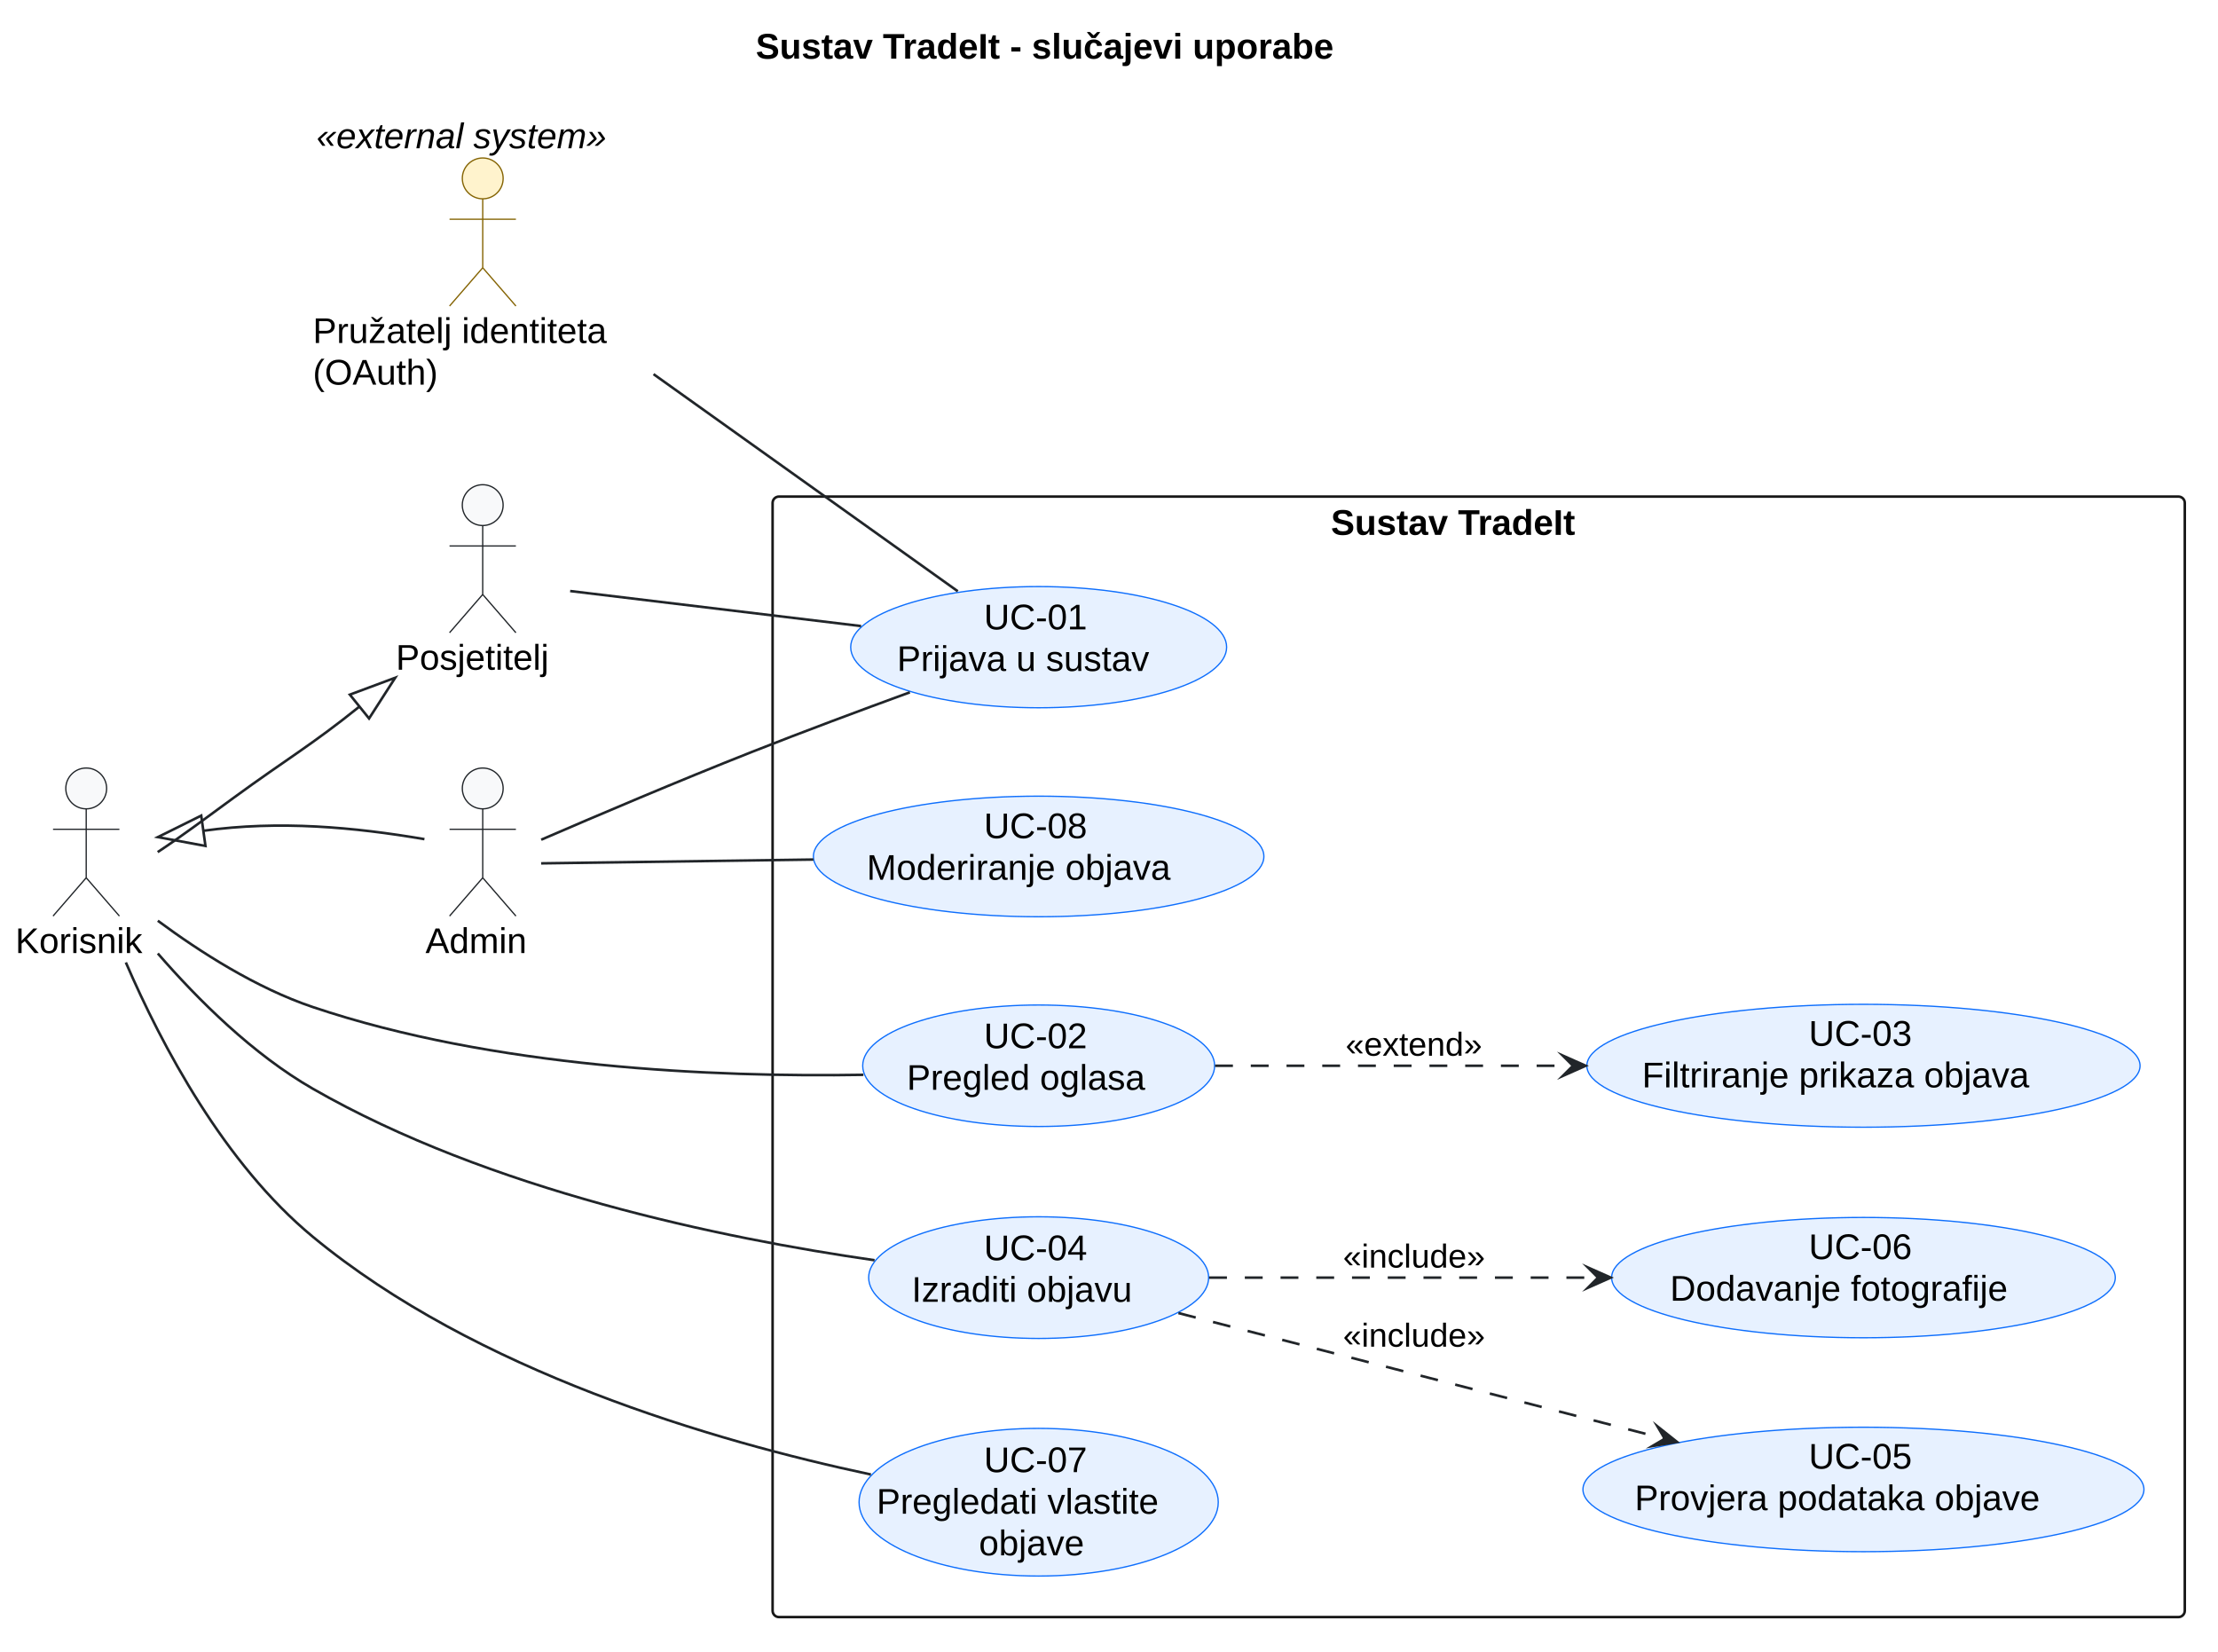
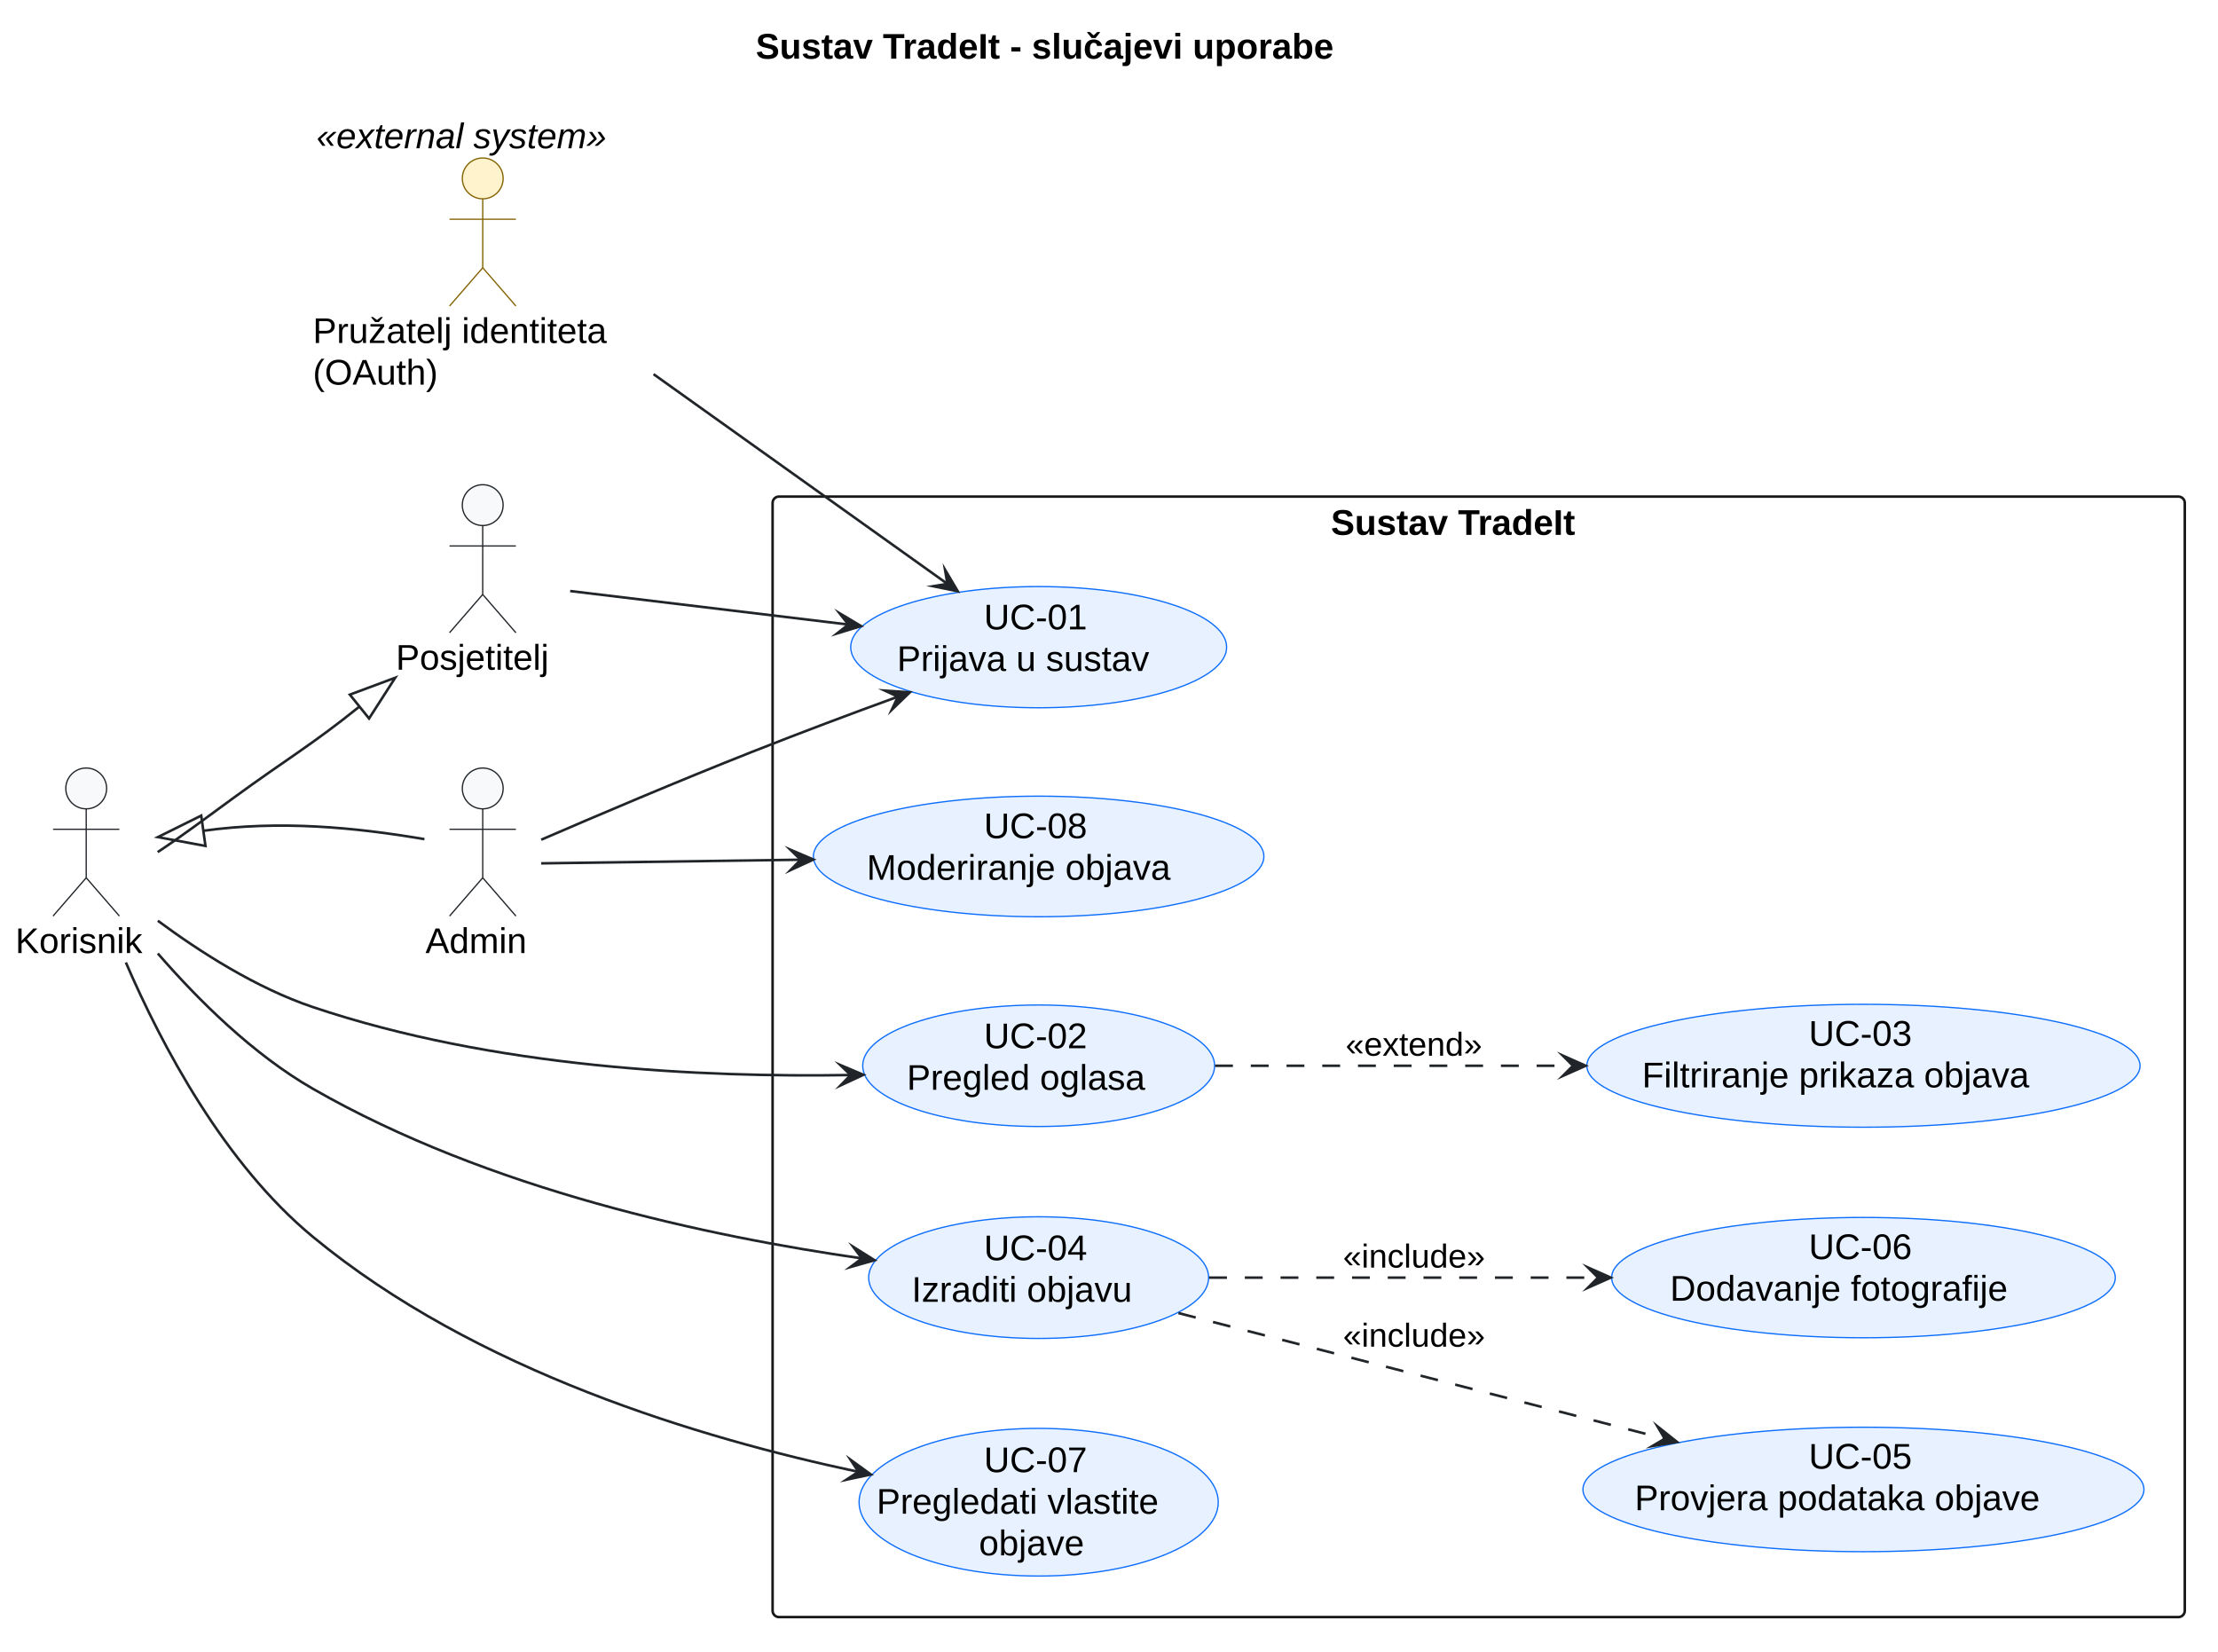
<svg xmlns="http://www.w3.org/2000/svg" version="1.1" data-diagram-type="DESCRIPTION" style="width:869px;height:647px;background:#FFFFFF;" width="869px" height="647px" viewBox="0 0 869 647" zoomAndPan="magnify" preserveAspectRatio="none" contentStyleType="text/css">
  <defs />
  <g font-family="sans-serif" lengthAdjust="spacing">
    <g class="title" data-source-line="1">
      <text x="296.089" y="22.995" fill="#000" font-size="14" textLength="270.813" font-weight="700" font-family="Arial">Sustav TradeIt - slučajevi uporabe</text>
    </g>
    <g class="cluster" data-qualified-name="Sustav TradeIt" id="ent0009" data-source-line="38">
      <rect x="302.7" y="194.549" width="553.29" height="439" fill="none" style="stroke:#181818;stroke-width:1;" rx="2.5" ry="2.5" />
      <text x="521.424" y="209.544" fill="#000" font-size="14" textLength="115.842" font-weight="700" font-family="Arial">Sustav TradeIt</text>
    </g>
    <g class="entity" data-qualified-name="Sustav TradeIt.UC_Login" id="ent0010" data-source-line="41">
      <ellipse cx="406.943" cy="253.55" rx="73.643" ry="23.742" fill="#E7F1FF" style="stroke:#0D6EFD;stroke-width:0.5;" />
      <text x="385.498" y="246.584" fill="#000" font-size="14" textLength="42.889" font-family="Arial">UC-01</text>
      <text x="351.438" y="262.881" fill="#000" font-size="14" textLength="111.009" font-family="Arial">Prijava u sustav</text>
    </g>
    <g class="entity" data-qualified-name="Sustav TradeIt.UC_Browse" id="ent0011" data-source-line="44">
      <ellipse cx="406.942" cy="417.548" rx="68.942" ry="23.8" fill="#E7F1FF" style="stroke:#0D6EFD;stroke-width:0.5;" />
      <text x="385.497" y="410.676" fill="#000" font-size="14" textLength="42.889" font-family="Arial">UC-02</text>
      <text x="355.276" y="426.973" fill="#000" font-size="14" textLength="103.332" font-family="Arial">Pregled oglasa</text>
    </g>
    <g class="entity" data-qualified-name="Sustav TradeIt.UC_Filter" id="ent0012" data-source-line="45">
      <ellipse cx="730.09" cy="417.553" rx="108.37" ry="24.074" fill="#E7F1FF" style="stroke:#0D6EFD;stroke-width:0.5;" />
      <text x="708.646" y="409.717" fill="#000" font-size="14" textLength="42.889" font-family="Arial">UC-03</text>
      <text x="643.335" y="426.013" fill="#000" font-size="14" textLength="173.51" font-family="Arial">Filtriranje prikaza objava</text>
    </g>
    <g class="entity" data-qualified-name="Sustav TradeIt.UC_Create" id="ent0013" data-source-line="46">
      <ellipse cx="406.939" cy="500.553" rx="66.599" ry="23.834" fill="#E7F1FF" style="stroke:#0D6EFD;stroke-width:0.5;" />
      <text x="385.495" y="493.736" fill="#000" font-size="14" textLength="42.889" font-family="Arial">UC-04</text>
      <text x="357.191" y="510.032" fill="#000" font-size="14" textLength="99.497" font-family="Arial">Izraditi objavu</text>
    </g>
    <g class="entity" data-qualified-name="Sustav TradeIt.UC_ValidatePost" id="ent0014" data-source-line="47">
      <ellipse cx="730.089" cy="583.548" rx="109.899" ry="24.38" fill="#E7F1FF" style="stroke:#0D6EFD;stroke-width:0.5;" />
      <text x="708.645" y="575.4" fill="#000" font-size="14" textLength="42.889" font-family="Arial">UC-05</text>
      <text x="640.45" y="591.697" fill="#000" font-size="14" textLength="179.279" font-family="Arial">Provjera podataka objave</text>
    </g>
    <g class="entity" data-qualified-name="Sustav TradeIt.UC_UploadPhoto" id="ent0015" data-source-line="48">
      <ellipse cx="730.094" cy="500.547" rx="98.664" ry="23.568" fill="#E7F1FF" style="stroke:#0D6EFD;stroke-width:0.5;" />
      <text x="708.65" y="493.299" fill="#000" font-size="14" textLength="42.889" font-family="Arial">UC-06</text>
      <text x="654.297" y="509.596" fill="#000" font-size="14" textLength="151.594" font-family="Arial">Dodavanje fotografije</text>
    </g>
    <g class="entity" data-qualified-name="Sustav TradeIt.UC_MyPosts" id="ent0016" data-source-line="49">
      <ellipse cx="406.944" cy="588.546" rx="70.364" ry="28.928" fill="#E7F1FF" style="stroke:#0D6EFD;stroke-width:0.5;" />
      <text x="385.5" y="576.764" fill="#000" font-size="14" textLength="42.889" font-family="Arial">UC-07</text>
      <text x="343.431" y="593.061" fill="#000" font-size="14" textLength="127.025" font-family="Arial">Pregledati vlastite</text>
      <text x="383.534" y="609.358" fill="#000" font-size="14" textLength="46.819" font-family="Arial">objave</text>
    </g>
    <g class="entity" data-qualified-name="Sustav TradeIt.UC_Moderate" id="ent0017" data-source-line="50">
      <ellipse cx="406.935" cy="335.55" rx="88.245" ry="23.621" fill="#E7F1FF" style="stroke:#0D6EFD;stroke-width:0.5;" />
      <text x="385.491" y="328.389" fill="#000" font-size="14" textLength="42.889" font-family="Arial">UC-08</text>
      <text x="339.567" y="344.686" fill="#000" font-size="14" textLength="134.736" font-family="Arial">Moderiranje objava</text>
    </g>
    <g class="entity" data-qualified-name="Visitor" id="ent0001" data-source-line="24">
      <ellipse cx="189.123" cy="197.899" rx="8" ry="8" fill="#F8F9FA" style="stroke:#212529;stroke-width:0.5;" />
      <path d="M189.123,205.899 L189.123,232.899 M176.123,213.899 L202.123,213.899 M189.123,232.899 L176.123,247.899 M189.123,232.899 L202.123,247.899" style="stroke:#212529;stroke-width:0.5;" fill="none" />
      <text x="155.09" y="262.394" fill="#000" font-size="14" textLength="68.065" font-family="Arial">Posjetitelj</text>
    </g>
    <g class="entity" data-qualified-name="User" id="ent0002" data-source-line="25">
      <ellipse cx="33.778" cy="308.899" rx="8" ry="8" fill="#F8F9FA" style="stroke:#212529;stroke-width:0.5;" />
      <path d="M33.778,316.899 L33.778,343.899 M20.778,324.899 L46.778,324.899 M33.778,343.899 L20.778,358.899 M33.778,343.899 L46.778,358.899" style="stroke:#212529;stroke-width:0.5;" fill="none" />
      <text x="6" y="373.394" fill="#000" font-size="14" textLength="55.556" font-family="Arial">Korisnik</text>
    </g>
    <g class="entity" data-qualified-name="Admin" id="ent0003" data-source-line="26">
      <ellipse cx="189.132" cy="308.899" rx="8" ry="8" fill="#F8F9FA" style="stroke:#212529;stroke-width:0.5;" />
      <path d="M189.132,316.899 L189.132,343.899 M176.132,324.899 L202.132,324.899 M189.132,343.899 L176.132,358.899 M189.132,343.899 L202.132,358.899" style="stroke:#212529;stroke-width:0.5;" fill="none" />
      <text x="166.7" y="373.394" fill="#000" font-size="14" textLength="44.864" font-family="Arial">Admin</text>
    </g>
    <g class="entity" data-qualified-name="Auth" id="ent0008" data-source-line="36">
      <ellipse cx="189.132" cy="69.896" rx="8" ry="8" fill="#FFF3CD" style="stroke:#856404;stroke-width:0.5;" />
      <path d="M189.132,77.896 L189.132,104.896 M176.132,85.896 L202.132,85.896 M189.132,104.896 L176.132,119.896 M189.132,104.896 L202.132,119.896" style="stroke:#856404;stroke-width:0.5;" fill="none" />
      <text x="122.56" y="134.391" fill="#000" font-size="14" textLength="133.144" font-family="Arial">Pružatelj identiteta</text>
      <text x="122.56" y="150.688" fill="#000" font-size="14" textLength="54.756" font-family="Arial">(OAuth)</text>
      <text x="123.985" y="58.094" fill="#000" font-size="14" textLength="130.293" font-style="italic" font-family="Arial">«external system»</text>
    </g>
    <g class="link" data-entity-1="ent0002" data-entity-2="ent0001" id="lnk4" data-source-line="28" data-link-type="extension">
      <path d="M61.78,333.839 C71.16,327.669 81.77,319.699 91.56,312.549 C112.42,297.309 122.122,291.89 140.832,276.82" style="stroke:#212529;stroke-width:1;" fill="none" id="User-to-Visitor" />
      <polygon points="154.85,265.529,137.068,272.147,144.595,281.492,154.85,265.529" fill="none" style="stroke:#212529;stroke-width:1;stroke-linejoin:miter;stroke-miterlimit:10;" />
    </g>
    <g class="link" data-entity-1="ent0003" data-entity-2="ent0002" id="lnk5" data-source-line="29" data-link-type="extension">
      <path d="M166.29,328.769 C138.8,324.089 109.418,321.348 79.668,325.488" style="stroke:#212529;stroke-width:1;" fill="none" id="Admin-to-User" />
      <polygon points="61.84,327.969,80.495,331.43,78.841,319.545,61.84,327.969" fill="none" style="stroke:#212529;stroke-width:1;stroke-linejoin:miter;stroke-miterlimit:10;" />
    </g>
-     <g class="link" data-entity-1="ent0003" data-entity-2="ent0010" id="lnk18" data-source-line="54" data-link-type="association">
-       <path d="M212.04,328.989 C233.12,319.869 265.93,305.899 294.7,294.549 C314.8,286.619 337.13,278.299 356.48,271.239" style="stroke:#212529;stroke-width:1;" fill="none" id="Admin-UC_Login" />
+     <g class="link" data-entity-1="ent0003" data-entity-2="ent0010" id="lnk18" data-source-line="54" data-link-type="dependency">
+       <path d="M212.04,328.989 C233.12,319.869 265.93,305.899 294.7,294.549 C314.8,286.619 332.433,280.012 351.783,272.952" style="stroke:#212529;stroke-width:1;" fill="none" id="Admin-to-UC_Login" />
+       <polygon points="356.48,271.239,346.654,270.566,351.783,272.952,349.396,278.081,356.48,271.239" fill="#212529" style="stroke:#212529;stroke-width:1;stroke-linejoin:miter;stroke-miterlimit:10;" />
    </g>
-     <g class="link" data-entity-1="ent0003" data-entity-2="ent0017" id="lnk19" data-source-line="55" data-link-type="association">
-       <path d="M212.01,338.249 C237.08,337.899 279.75,337.299 318.69,336.759" style="stroke:#212529;stroke-width:1;" fill="none" id="Admin-UC_Moderate" />
+     <g class="link" data-entity-1="ent0003" data-entity-2="ent0017" id="lnk19" data-source-line="55" data-link-type="dependency">
+       <path d="M212.01,338.249 C237.08,337.899 274.75,337.368 313.69,336.828" style="stroke:#212529;stroke-width:1;" fill="none" id="Admin-to-UC_Moderate" />
+       <polygon points="318.69,336.759,309.635,332.884,313.69,336.828,309.746,340.883,318.69,336.759" fill="#212529" style="stroke:#212529;stroke-width:1;stroke-linejoin:miter;stroke-miterlimit:10;" />
    </g>
-     <g class="link" data-entity-1="ent0001" data-entity-2="ent0010" id="lnk20" data-source-line="56" data-link-type="association">
-       <path d="M223.38,231.559 C253.64,235.199 299.29,240.699 337.36,245.289" style="stroke:#212529;stroke-width:1;" fill="none" id="Visitor-UC_Login" />
+     <g class="link" data-entity-1="ent0001" data-entity-2="ent0010" id="lnk20" data-source-line="56" data-link-type="dependency">
+       <path d="M223.38,231.559 C253.64,235.199 294.326,240.1 332.396,244.69" style="stroke:#212529;stroke-width:1;" fill="none" id="Visitor-to-UC_Login" />
+       <polygon points="337.36,245.289,328.904,240.24,332.396,244.69,327.946,248.183,337.36,245.289" fill="#212529" style="stroke:#212529;stroke-width:1;stroke-linejoin:miter;stroke-miterlimit:10;" />
    </g>
-     <g class="link" data-entity-1="ent0002" data-entity-2="ent0011" id="lnk21" data-source-line="57" data-link-type="association">
-       <path d="M61.83,360.729 C78.34,372.959 100.45,387.119 122.56,394.549 C193.44,418.389 279.67,422.069 338.27,421.099" style="stroke:#212529;stroke-width:1;" fill="none" id="User-UC_Browse" />
+     <g class="link" data-entity-1="ent0002" data-entity-2="ent0011" id="lnk21" data-source-line="57" data-link-type="dependency">
+       <path d="M61.83,360.729 C78.34,372.959 100.45,387.119 122.56,394.549 C193.44,418.389 274.671,422.151 333.271,421.181" style="stroke:#212529;stroke-width:1;" fill="none" id="User-to-UC_Browse" />
+       <polygon points="338.27,421.099,329.205,417.248,333.271,421.181,329.337,425.247,338.27,421.099" fill="#212529" style="stroke:#212529;stroke-width:1;stroke-linejoin:miter;stroke-miterlimit:10;" />
    </g>
-     <g class="link" data-entity-1="ent0002" data-entity-2="ent0013" id="lnk22" data-source-line="58" data-link-type="association">
-       <path d="M61.83,373.549 C77.69,391.829 99.16,413.119 122.56,426.549 C191.79,466.289 282.69,485.119 342.64,493.739" style="stroke:#212529;stroke-width:1;" fill="none" id="User-UC_Create" />
+     <g class="link" data-entity-1="ent0002" data-entity-2="ent0013" id="lnk22" data-source-line="58" data-link-type="dependency">
+       <path d="M61.83,373.549 C77.69,391.829 99.16,413.119 122.56,426.549 C191.79,466.289 277.741,484.407 337.691,493.027" style="stroke:#212529;stroke-width:1;" fill="none" id="User-to-UC_Create" />
+       <polygon points="342.64,493.739,334.301,488.498,337.691,493.027,333.162,496.417,342.64,493.739" fill="#212529" style="stroke:#212529;stroke-width:1;stroke-linejoin:miter;stroke-miterlimit:10;" />
    </g>
-     <g class="link" data-entity-1="ent0002" data-entity-2="ent0016" id="lnk23" data-source-line="59" data-link-type="association">
-       <path d="M49.31,377.079 C63.45,409.809 87.9,455.909 122.56,484.549 C186.39,537.299 279.37,564.549 341.21,577.689" style="stroke:#212529;stroke-width:1;" fill="none" id="User-UC_MyPosts" />
+     <g class="link" data-entity-1="ent0002" data-entity-2="ent0016" id="lnk23" data-source-line="59" data-link-type="dependency">
+       <path d="M49.31,377.079 C63.45,409.809 87.9,455.909 122.56,484.549 C186.39,537.299 274.479,563.509 336.319,576.649" style="stroke:#212529;stroke-width:1;" fill="none" id="User-to-UC_MyPosts" />
+       <polygon points="341.21,577.689,333.238,571.905,336.319,576.649,331.575,579.731,341.21,577.689" fill="#212529" style="stroke:#212529;stroke-width:1;stroke-linejoin:miter;stroke-miterlimit:10;" />
    </g>
-     <g class="link" data-entity-1="ent0008" data-entity-2="ent0010" id="lnk24" data-source-line="61" data-link-type="association">
-       <path d="M256.05,146.589 C295.72,174.899 344.35,209.599 375.25,231.649" style="stroke:#212529;stroke-width:1;" fill="none" id="Auth-UC_Login" />
+     <g class="link" data-entity-1="ent0008" data-entity-2="ent0010" id="lnk24" data-source-line="61" data-link-type="dependency">
+       <path d="M256.05,146.589 C295.72,174.899 340.28,206.694 371.18,228.744" style="stroke:#212529;stroke-width:1;" fill="none" id="Auth-to-UC_Login" />
+       <polygon points="375.25,231.649,370.247,223.165,371.18,228.744,365.601,229.677,375.25,231.649" fill="#212529" style="stroke:#212529;stroke-width:1;stroke-linejoin:miter;stroke-miterlimit:10;" />
    </g>
    <g class="link" data-entity-1="ent0013" data-entity-2="ent0015" id="lnk25" data-source-line="63" data-link-type="dependency">
      <path d="M473.71,500.549 C519.03,500.549 575.06,500.549 626.09,500.549" style="stroke:#212529;stroke-width:1;stroke-dasharray:7,7;" fill="none" id="UC_Create-to-UC_UploadPhoto" />
      <polygon points="631.09,500.549,622.09,496.549,626.09,500.549,622.09,504.549,631.09,500.549" fill="#212529" style="stroke:#212529;stroke-width:1;stroke-linejoin:miter;stroke-miterlimit:10;" />
      <text x="526.19" y="496.616" fill="#000" font-size="13" textLength="63.007" font-family="Arial">«include»</text>
    </g>
    <g class="link" data-entity-1="ent0013" data-entity-2="ent0014" id="lnk26" data-source-line="64" data-link-type="dependency">
      <path d="M461.7,514.439 C515.26,528.289 593.019,548.377 652.229,563.687" style="stroke:#212529;stroke-width:1;stroke-dasharray:7,7;" fill="none" id="UC_Create-to-UC_ValidatePost" />
      <polygon points="657.07,564.939,649.358,558.813,652.229,563.687,647.355,566.558,657.07,564.939" fill="#212529" style="stroke:#212529;stroke-width:1;stroke-linejoin:miter;stroke-miterlimit:10;" />
      <text x="526.19" y="527.616" fill="#000" font-size="13" textLength="63.007" font-family="Arial">«include»</text>
    </g>
    <g class="link" data-entity-1="ent0011" data-entity-2="ent0012" id="lnk27" data-source-line="65" data-link-type="dependency">
      <path d="M476.05,417.549 C518.21,417.549 568.28,417.549 616.27,417.549" style="stroke:#212529;stroke-width:1;stroke-dasharray:7,7;" fill="none" id="UC_Browse-to-UC_Filter" />
      <polygon points="621.27,417.549,612.27,413.549,616.27,417.549,612.27,421.549,621.27,417.549" fill="#212529" style="stroke:#212529;stroke-width:1;stroke-linejoin:miter;stroke-miterlimit:10;" />
      <text x="527.19" y="413.616" fill="#000" font-size="13" textLength="61.185" font-family="Arial">«extend»</text>
    </g>
  </g>
</svg>
